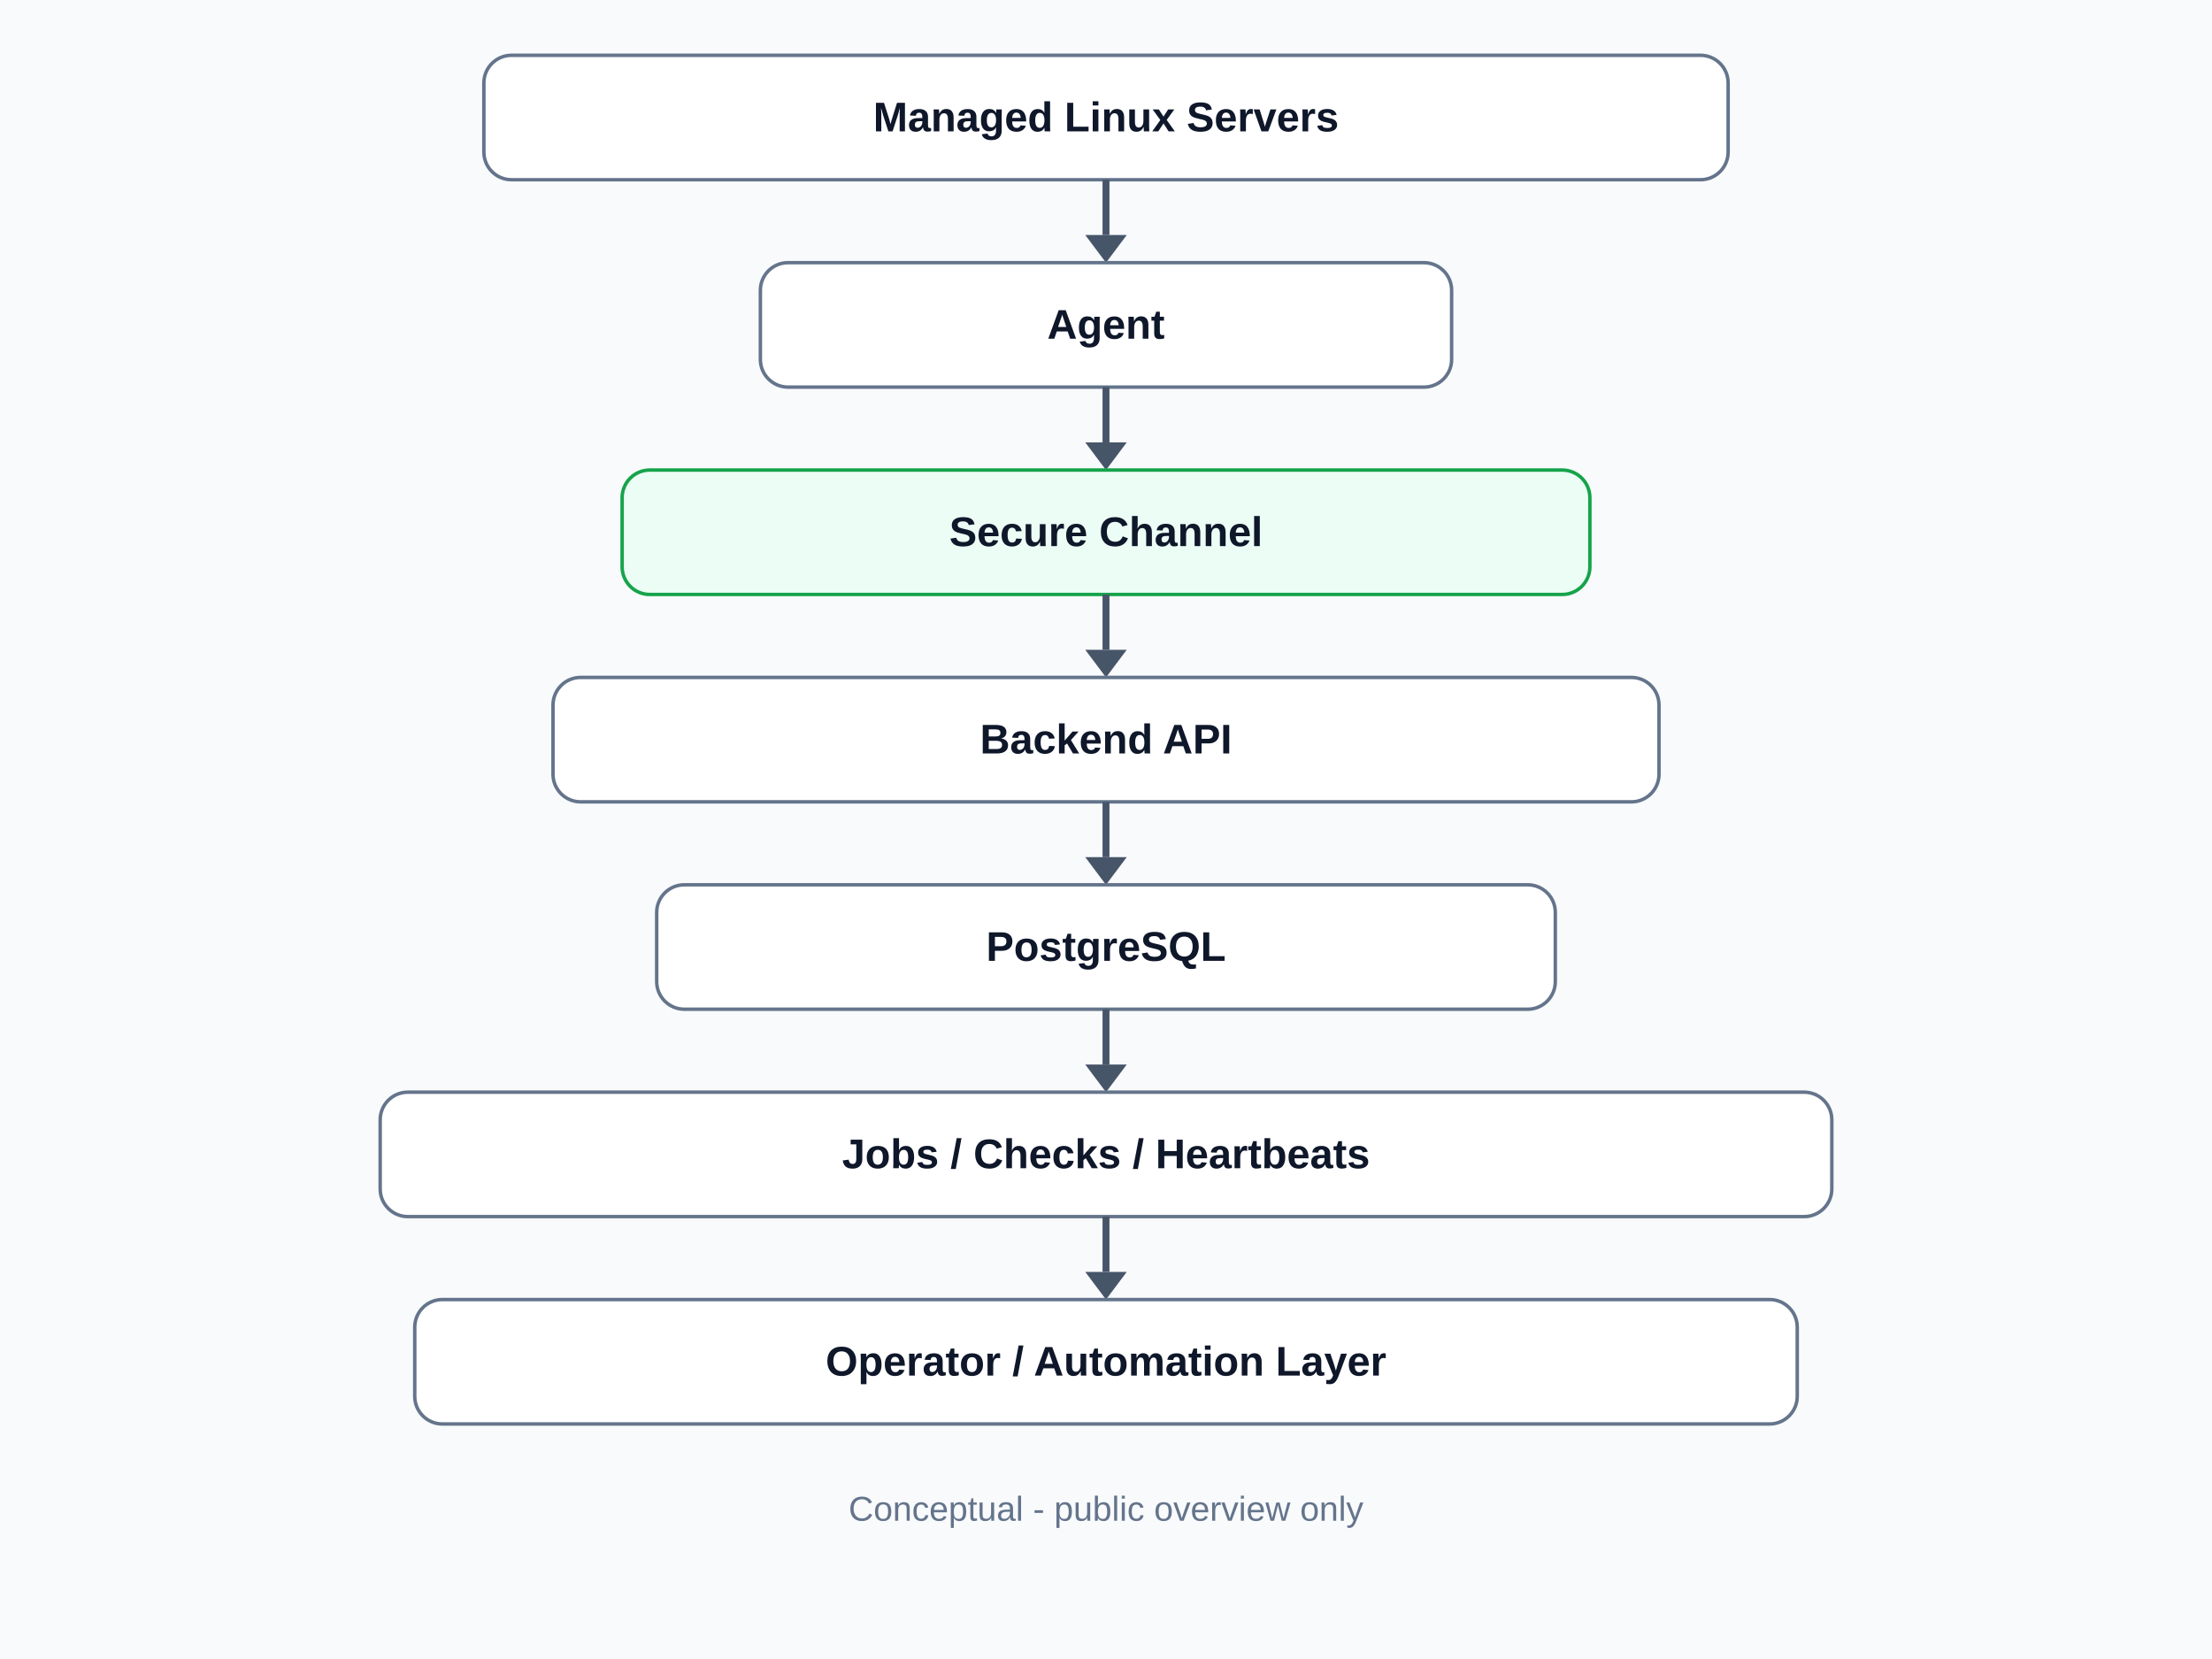
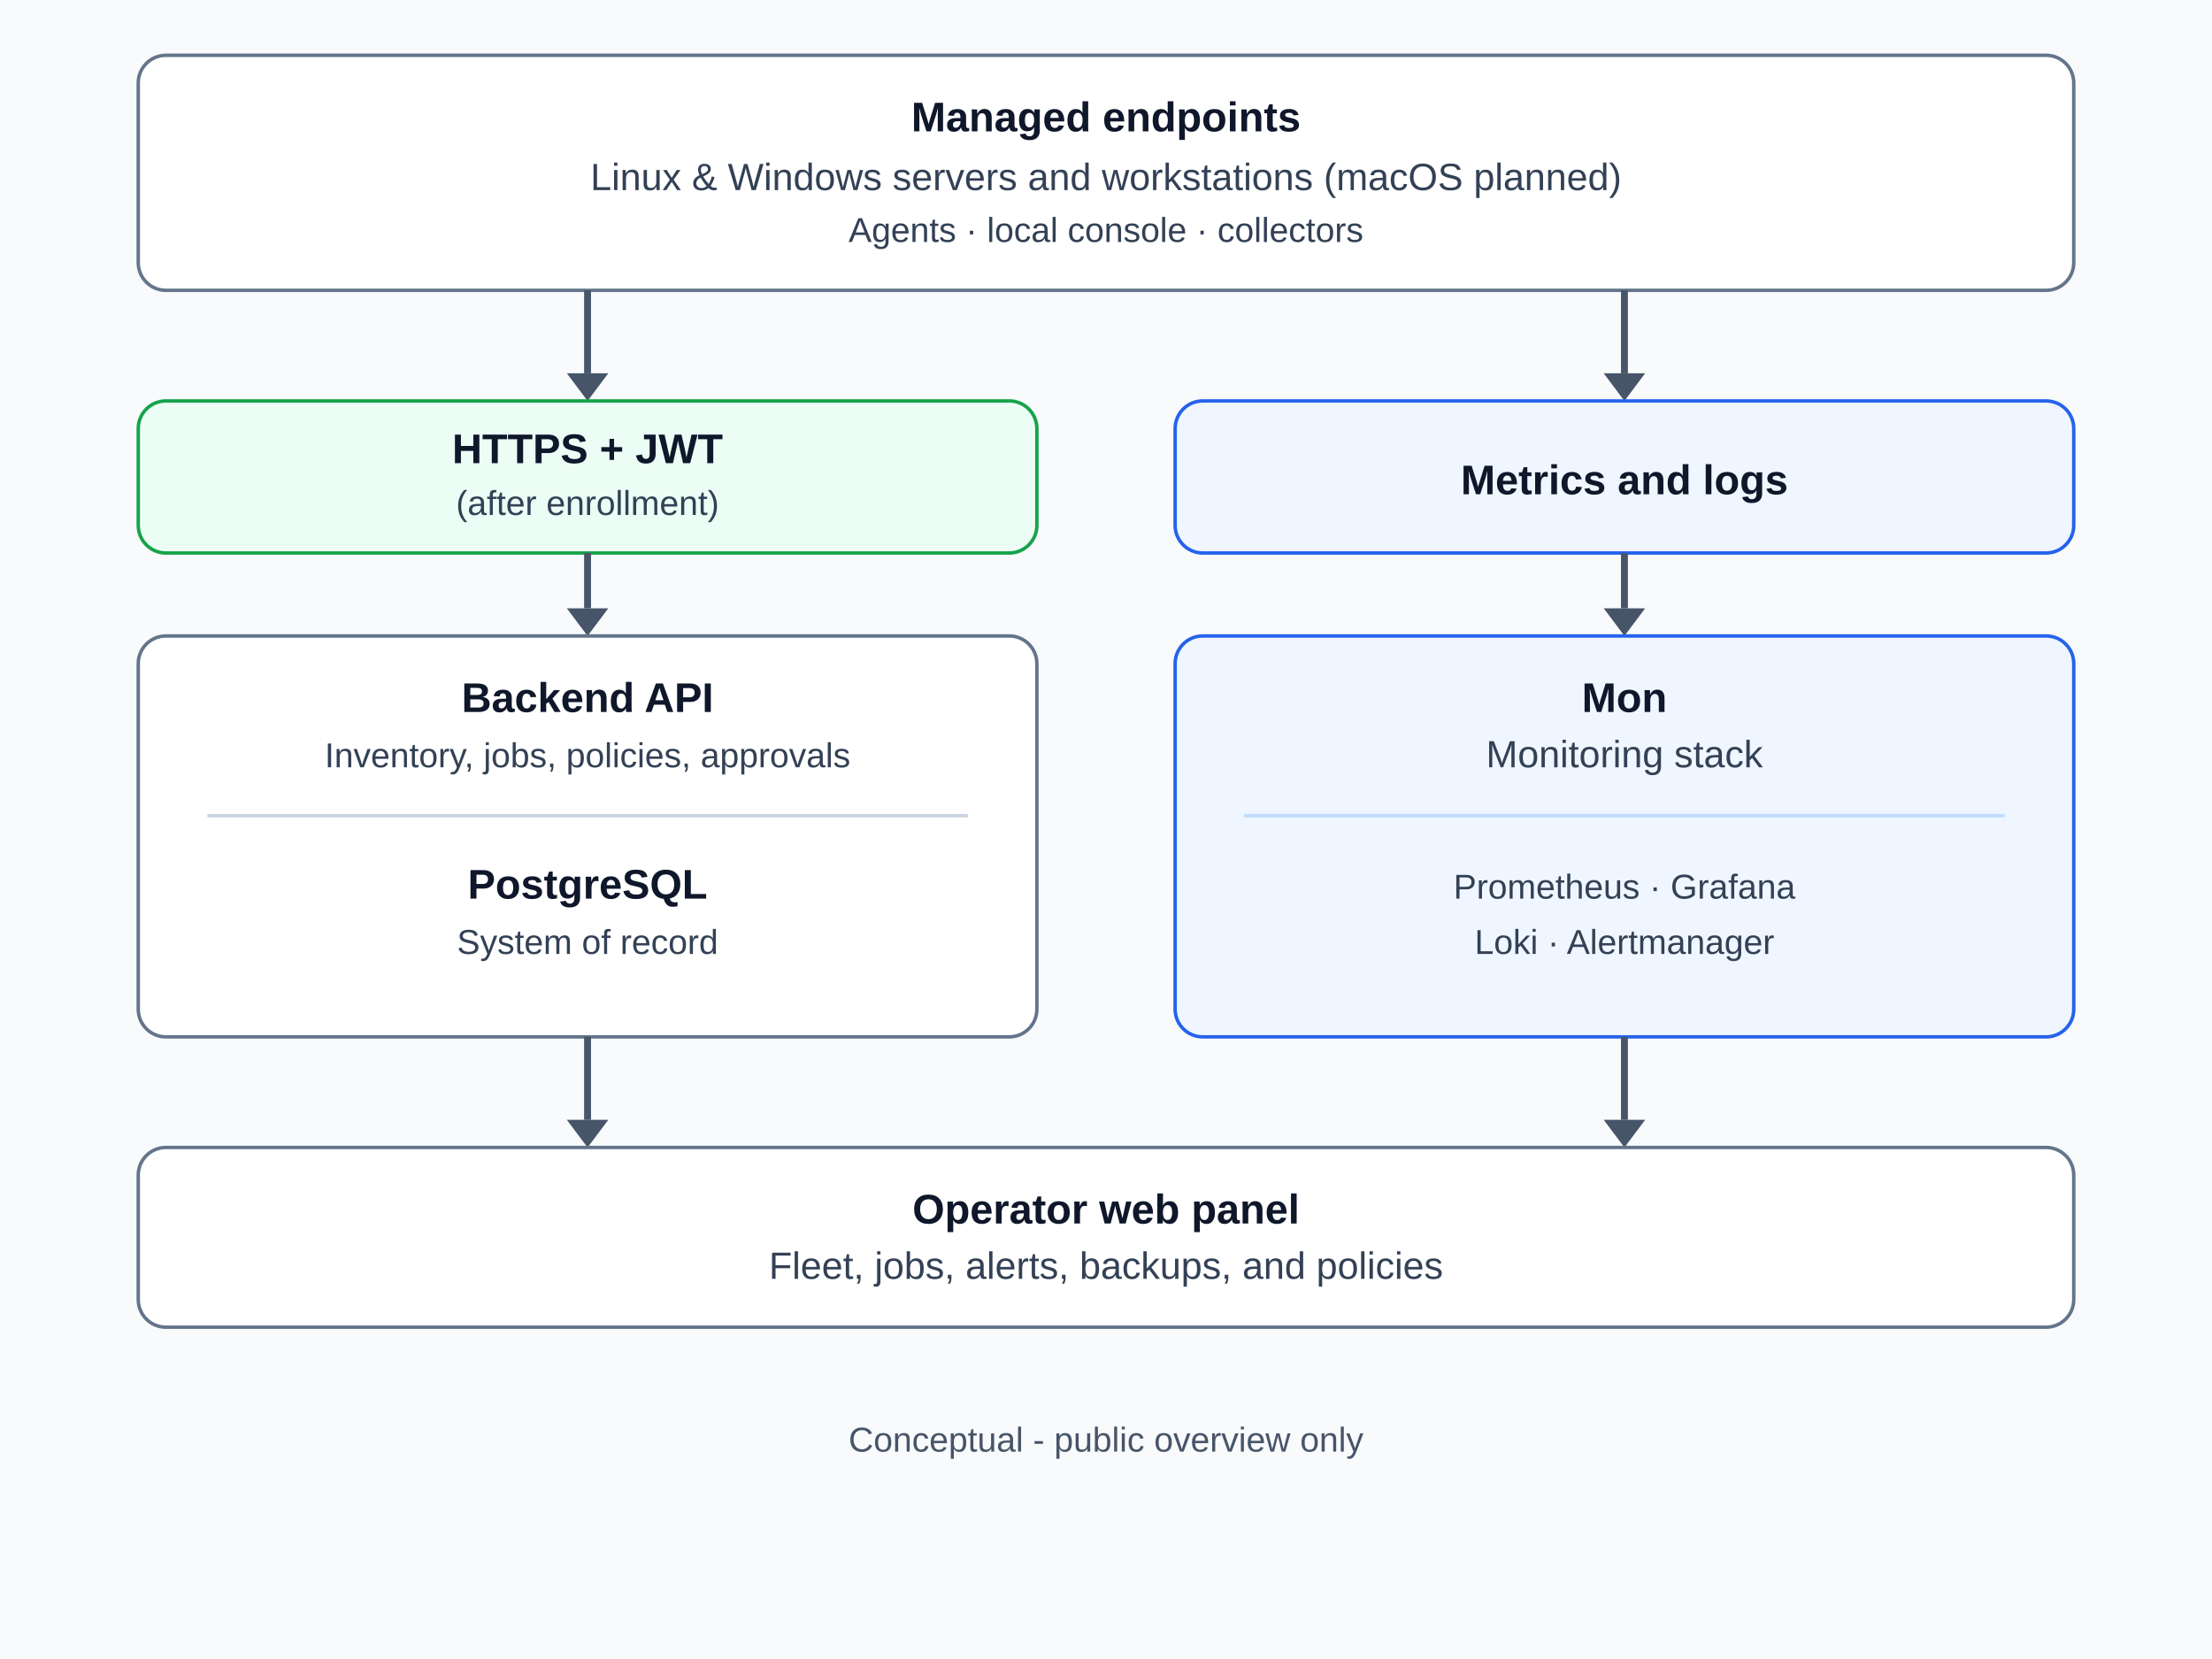
<svg xmlns="http://www.w3.org/2000/svg" viewBox="0 0 640 480" width="640" height="480">
  <rect width="640" height="480" fill="#f8fafc" />
  <g fill="#0f172a" font-family="Arial,Helvetica,sans-serif" font-size="12">
-     <rect x="140" y="16" width="360" height="36" rx="8" fill="#ffffff" stroke="#64748b" stroke-width="1" />
-     <text x="320" y="38" text-anchor="middle" font-weight="bold">Managed Linux Servers</text>
-     <line x1="320" y1="52" x2="320" y2="68" stroke="#475569" stroke-width="2" />
-     <polygon points="320,76 314,68 326,68" fill="#475569" />
-     <rect x="220" y="76" width="200" height="36" rx="8" fill="#ffffff" stroke="#64748b" stroke-width="1" />
-     <text x="320" y="98" text-anchor="middle" font-weight="bold">Agent</text>
-     <line x1="320" y1="112" x2="320" y2="128" stroke="#475569" stroke-width="2" />
-     <polygon points="320,136 314,128 326,128" fill="#475569" />
-     <rect x="180" y="136" width="280" height="36" rx="8" fill="#ecfdf5" stroke="#16a34a" stroke-width="1" />
-     <text x="320" y="158" text-anchor="middle" font-weight="bold">Secure Channel</text>
-     <line x1="320" y1="172" x2="320" y2="188" stroke="#475569" stroke-width="2" />
-     <polygon points="320,196 314,188 326,188" fill="#475569" />
-     <rect x="160" y="196" width="320" height="36" rx="8" fill="#ffffff" stroke="#64748b" stroke-width="1" />
-     <text x="320" y="218" text-anchor="middle" font-weight="bold">Backend API</text>
-     <line x1="320" y1="232" x2="320" y2="248" stroke="#475569" stroke-width="2" />
-     <polygon points="320,256 314,248 326,248" fill="#475569" />
-     <rect x="190" y="256" width="260" height="36" rx="8" fill="#ffffff" stroke="#64748b" stroke-width="1" />
-     <text x="320" y="278" text-anchor="middle" font-weight="bold">PostgreSQL</text>
-     <line x1="320" y1="292" x2="320" y2="308" stroke="#475569" stroke-width="2" />
-     <polygon points="320,316 314,308 326,308" fill="#475569" />
-     <rect x="110" y="316" width="420" height="36" rx="8" fill="#ffffff" stroke="#64748b" stroke-width="1" />
-     <text x="320" y="338" text-anchor="middle" font-weight="bold">Jobs / Checks / Heartbeats</text>
-     <line x1="320" y1="352" x2="320" y2="368" stroke="#475569" stroke-width="2" />
-     <polygon points="320,376 314,368 326,368" fill="#475569" />
-     <rect x="120" y="376" width="400" height="36" rx="8" fill="#ffffff" stroke="#64748b" stroke-width="1" />
-     <text x="320" y="398" text-anchor="middle" font-weight="bold">Operator / Automation Layer</text>
-     <text x="320" y="440" text-anchor="middle" fill="#64748b" font-size="10">Conceptual - public overview only</text>
+     <rect x="40" y="16" width="560" height="68" rx="8" fill="#ffffff" stroke="#64748b" stroke-width="1" />
+     <text x="320" y="38" text-anchor="middle" font-weight="bold">Managed endpoints</text>
+     <text x="320" y="55" text-anchor="middle" font-size="11" fill="#334155">Linux &amp; Windows servers and workstations (macOS planned)</text>
+     <text x="320" y="70" text-anchor="middle" font-size="10" fill="#334155">Agents · local console · collectors</text>
+     <line x1="170" y1="84" x2="170" y2="108" stroke="#475569" stroke-width="2" />
+     <polygon points="170,116 164,108 176,108" fill="#475569" />
+     <line x1="470" y1="84" x2="470" y2="108" stroke="#475569" stroke-width="2" />
+     <polygon points="470,116 464,108 476,108" fill="#475569" />
+     <rect x="40" y="116" width="260" height="44" rx="8" fill="#ecfdf5" stroke="#16a34a" stroke-width="1" />
+     <text x="170" y="134" text-anchor="middle" font-weight="bold">HTTPS + JWT</text>
+     <text x="170" y="149" text-anchor="middle" font-size="10" fill="#334155">(after enrollment)</text>
+     <rect x="340" y="116" width="260" height="44" rx="8" fill="#eff6ff" stroke="#2563eb" stroke-width="1" />
+     <text x="470" y="143" text-anchor="middle" font-weight="bold">Metrics and logs</text>
+     <line x1="170" y1="160" x2="170" y2="176" stroke="#475569" stroke-width="2" />
+     <polygon points="170,184 164,176 176,176" fill="#475569" />
+     <line x1="470" y1="160" x2="470" y2="176" stroke="#475569" stroke-width="2" />
+     <polygon points="470,184 464,176 476,176" fill="#475569" />
+     <rect x="40" y="184" width="260" height="116" rx="8" fill="#ffffff" stroke="#64748b" stroke-width="1" />
+     <text x="170" y="206" text-anchor="middle" font-weight="bold">Backend API</text>
+     <text x="170" y="222" text-anchor="middle" font-size="10" fill="#334155">Inventory, jobs, policies, approvals</text>
+     <line x1="60" y1="236" x2="280" y2="236" stroke="#cbd5e1" stroke-width="1" />
+     <text x="170" y="260" text-anchor="middle" font-weight="bold">PostgreSQL</text>
+     <text x="170" y="276" text-anchor="middle" font-size="10" fill="#334155">System of record</text>
+     <rect x="340" y="184" width="260" height="116" rx="8" fill="#eff6ff" stroke="#2563eb" stroke-width="1" />
+     <text x="470" y="206" text-anchor="middle" font-weight="bold">Mon</text>
+     <text x="470" y="222" text-anchor="middle" font-size="11" fill="#334155">Monitoring stack</text>
+     <line x1="360" y1="236" x2="580" y2="236" stroke="#bfdbfe" stroke-width="1" />
+     <text x="470" y="260" text-anchor="middle" font-size="10" fill="#334155">Prometheus · Grafana</text>
+     <text x="470" y="276" text-anchor="middle" font-size="10" fill="#334155">Loki · Alertmanager</text>
+     <line x1="170" y1="300" x2="170" y2="324" stroke="#475569" stroke-width="2" />
+     <polygon points="170,332 164,324 176,324" fill="#475569" />
+     <line x1="470" y1="300" x2="470" y2="324" stroke="#475569" stroke-width="2" />
+     <polygon points="470,332 464,324 476,324" fill="#475569" />
+     <rect x="40" y="332" width="560" height="52" rx="8" fill="#ffffff" stroke="#64748b" stroke-width="1" />
+     <text x="320" y="354" text-anchor="middle" font-weight="bold">Operator web panel</text>
+     <text x="320" y="370" text-anchor="middle" font-size="11" fill="#334155">Fleet, jobs, alerts, backups, and policies</text>
+     <text x="320" y="420" text-anchor="middle" fill="#475569" font-size="10">Conceptual - public overview only</text>
  </g>
</svg>
